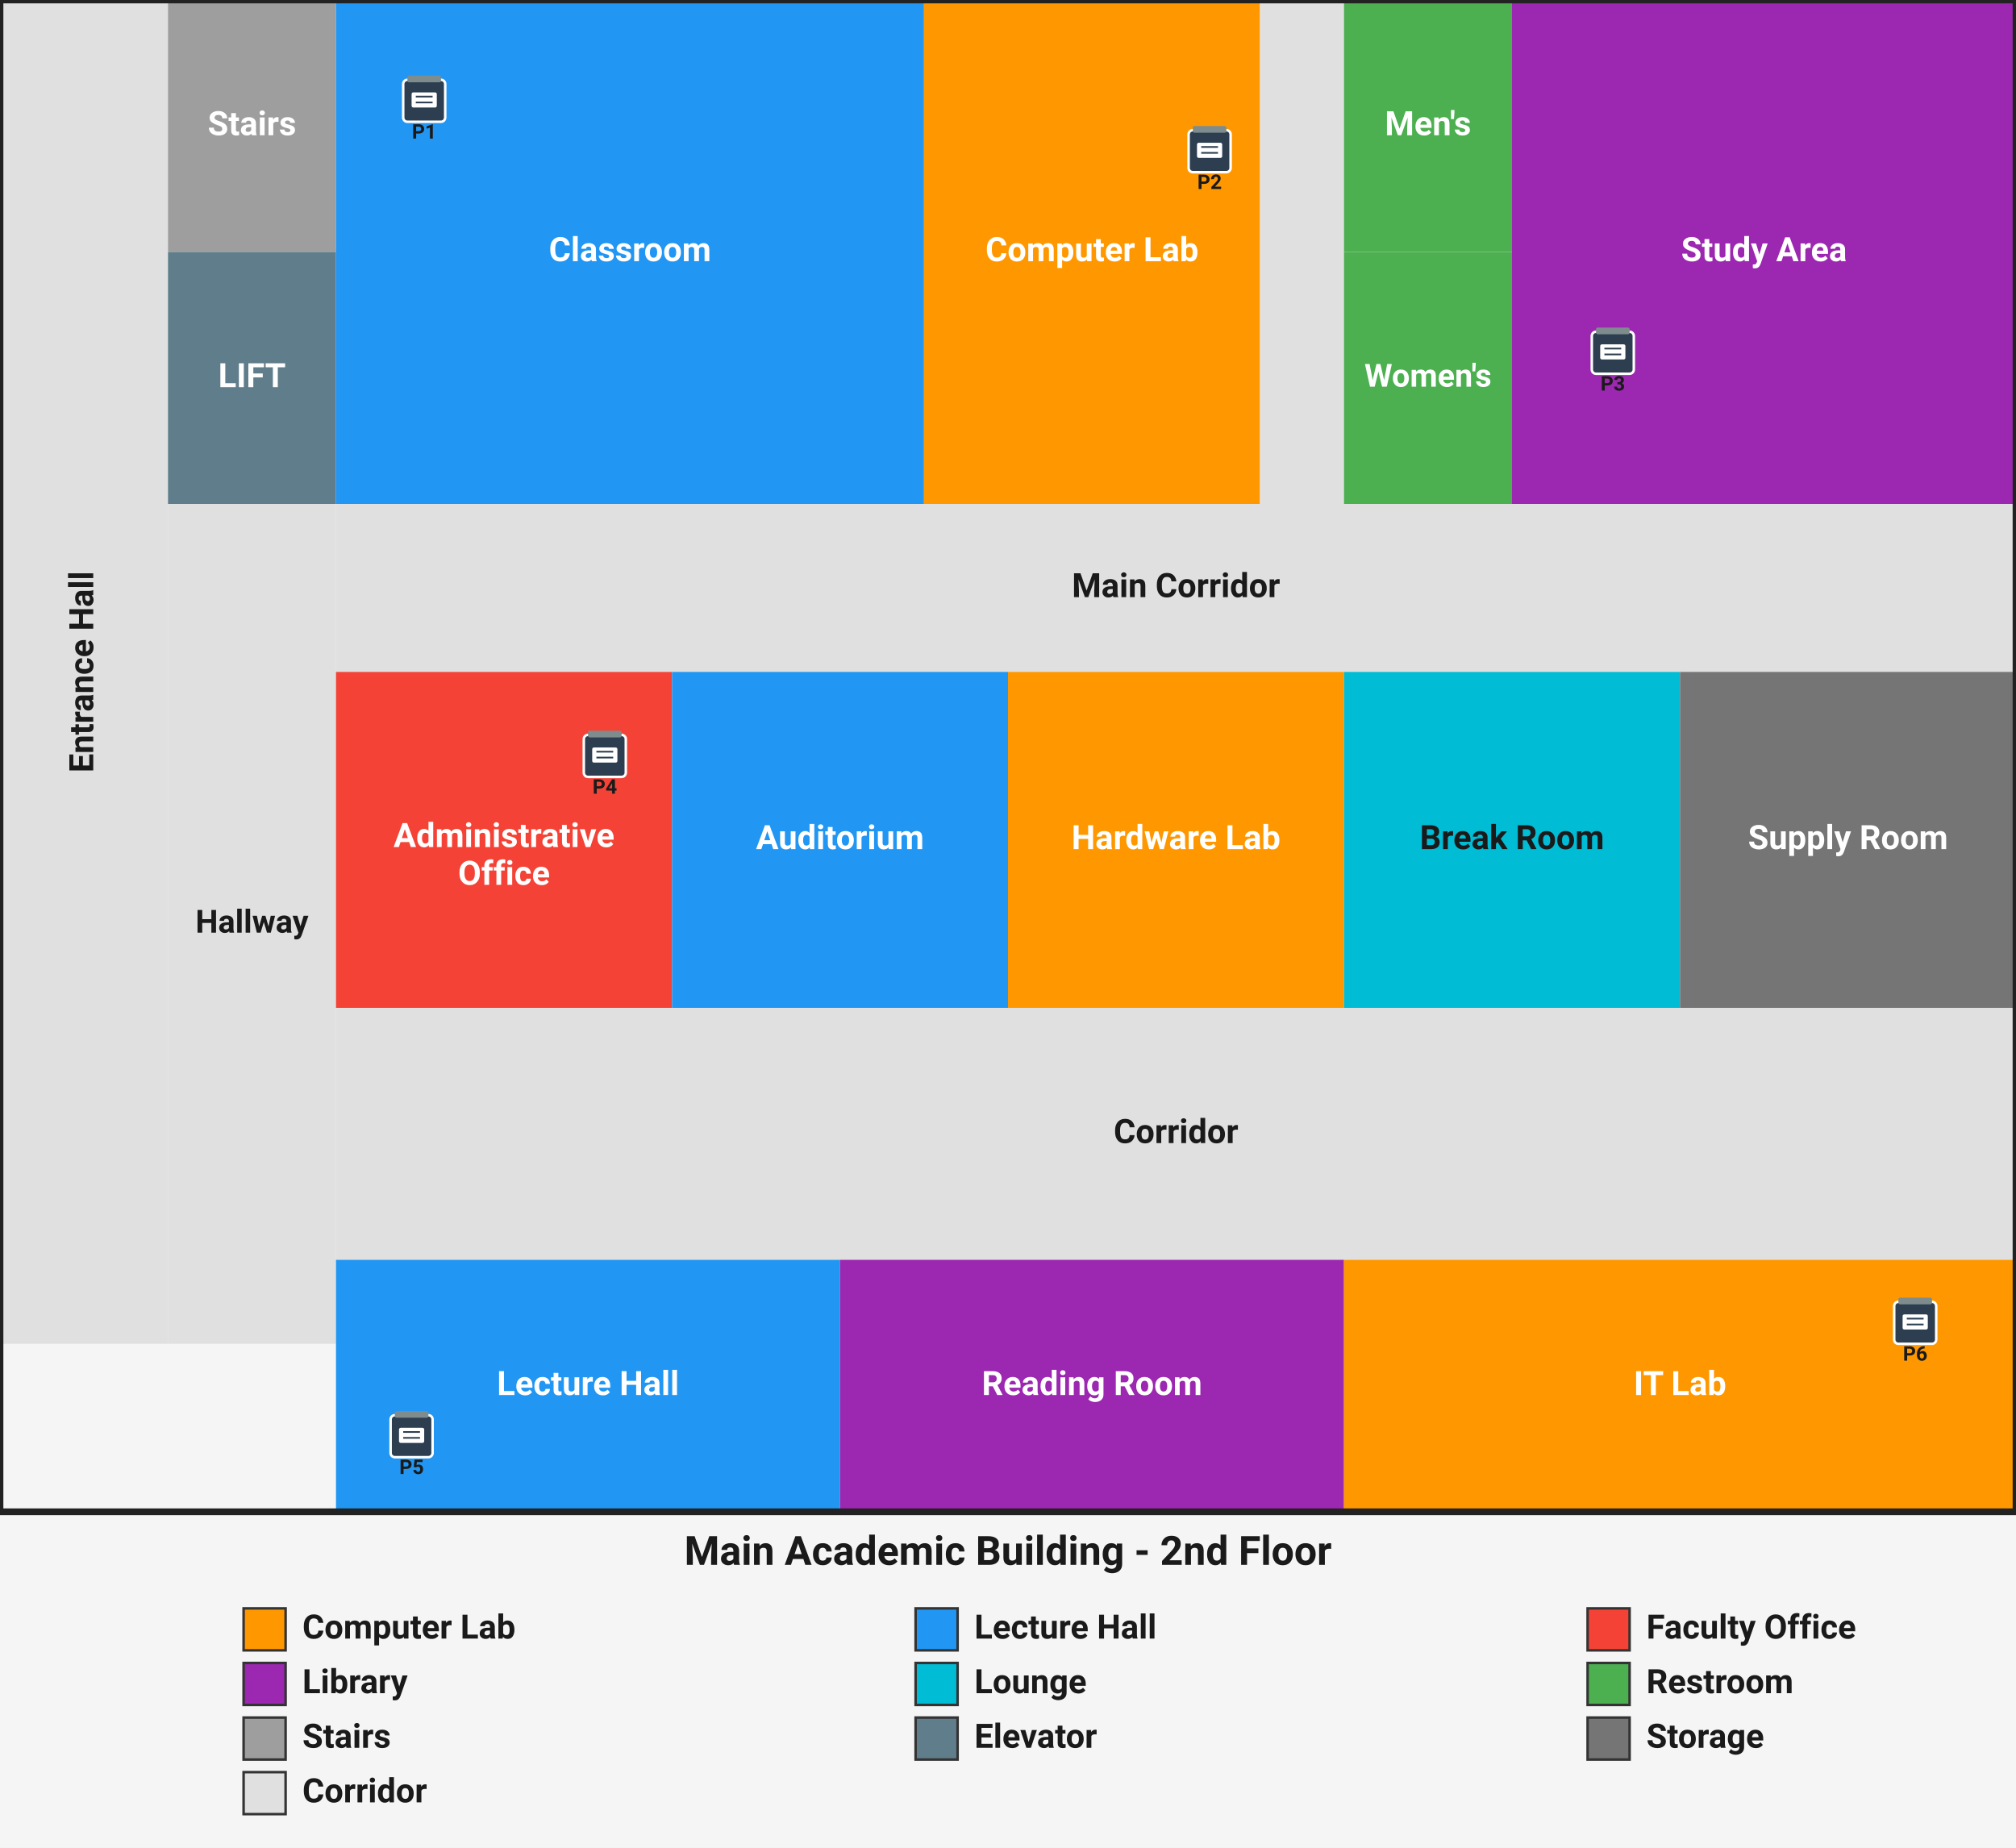
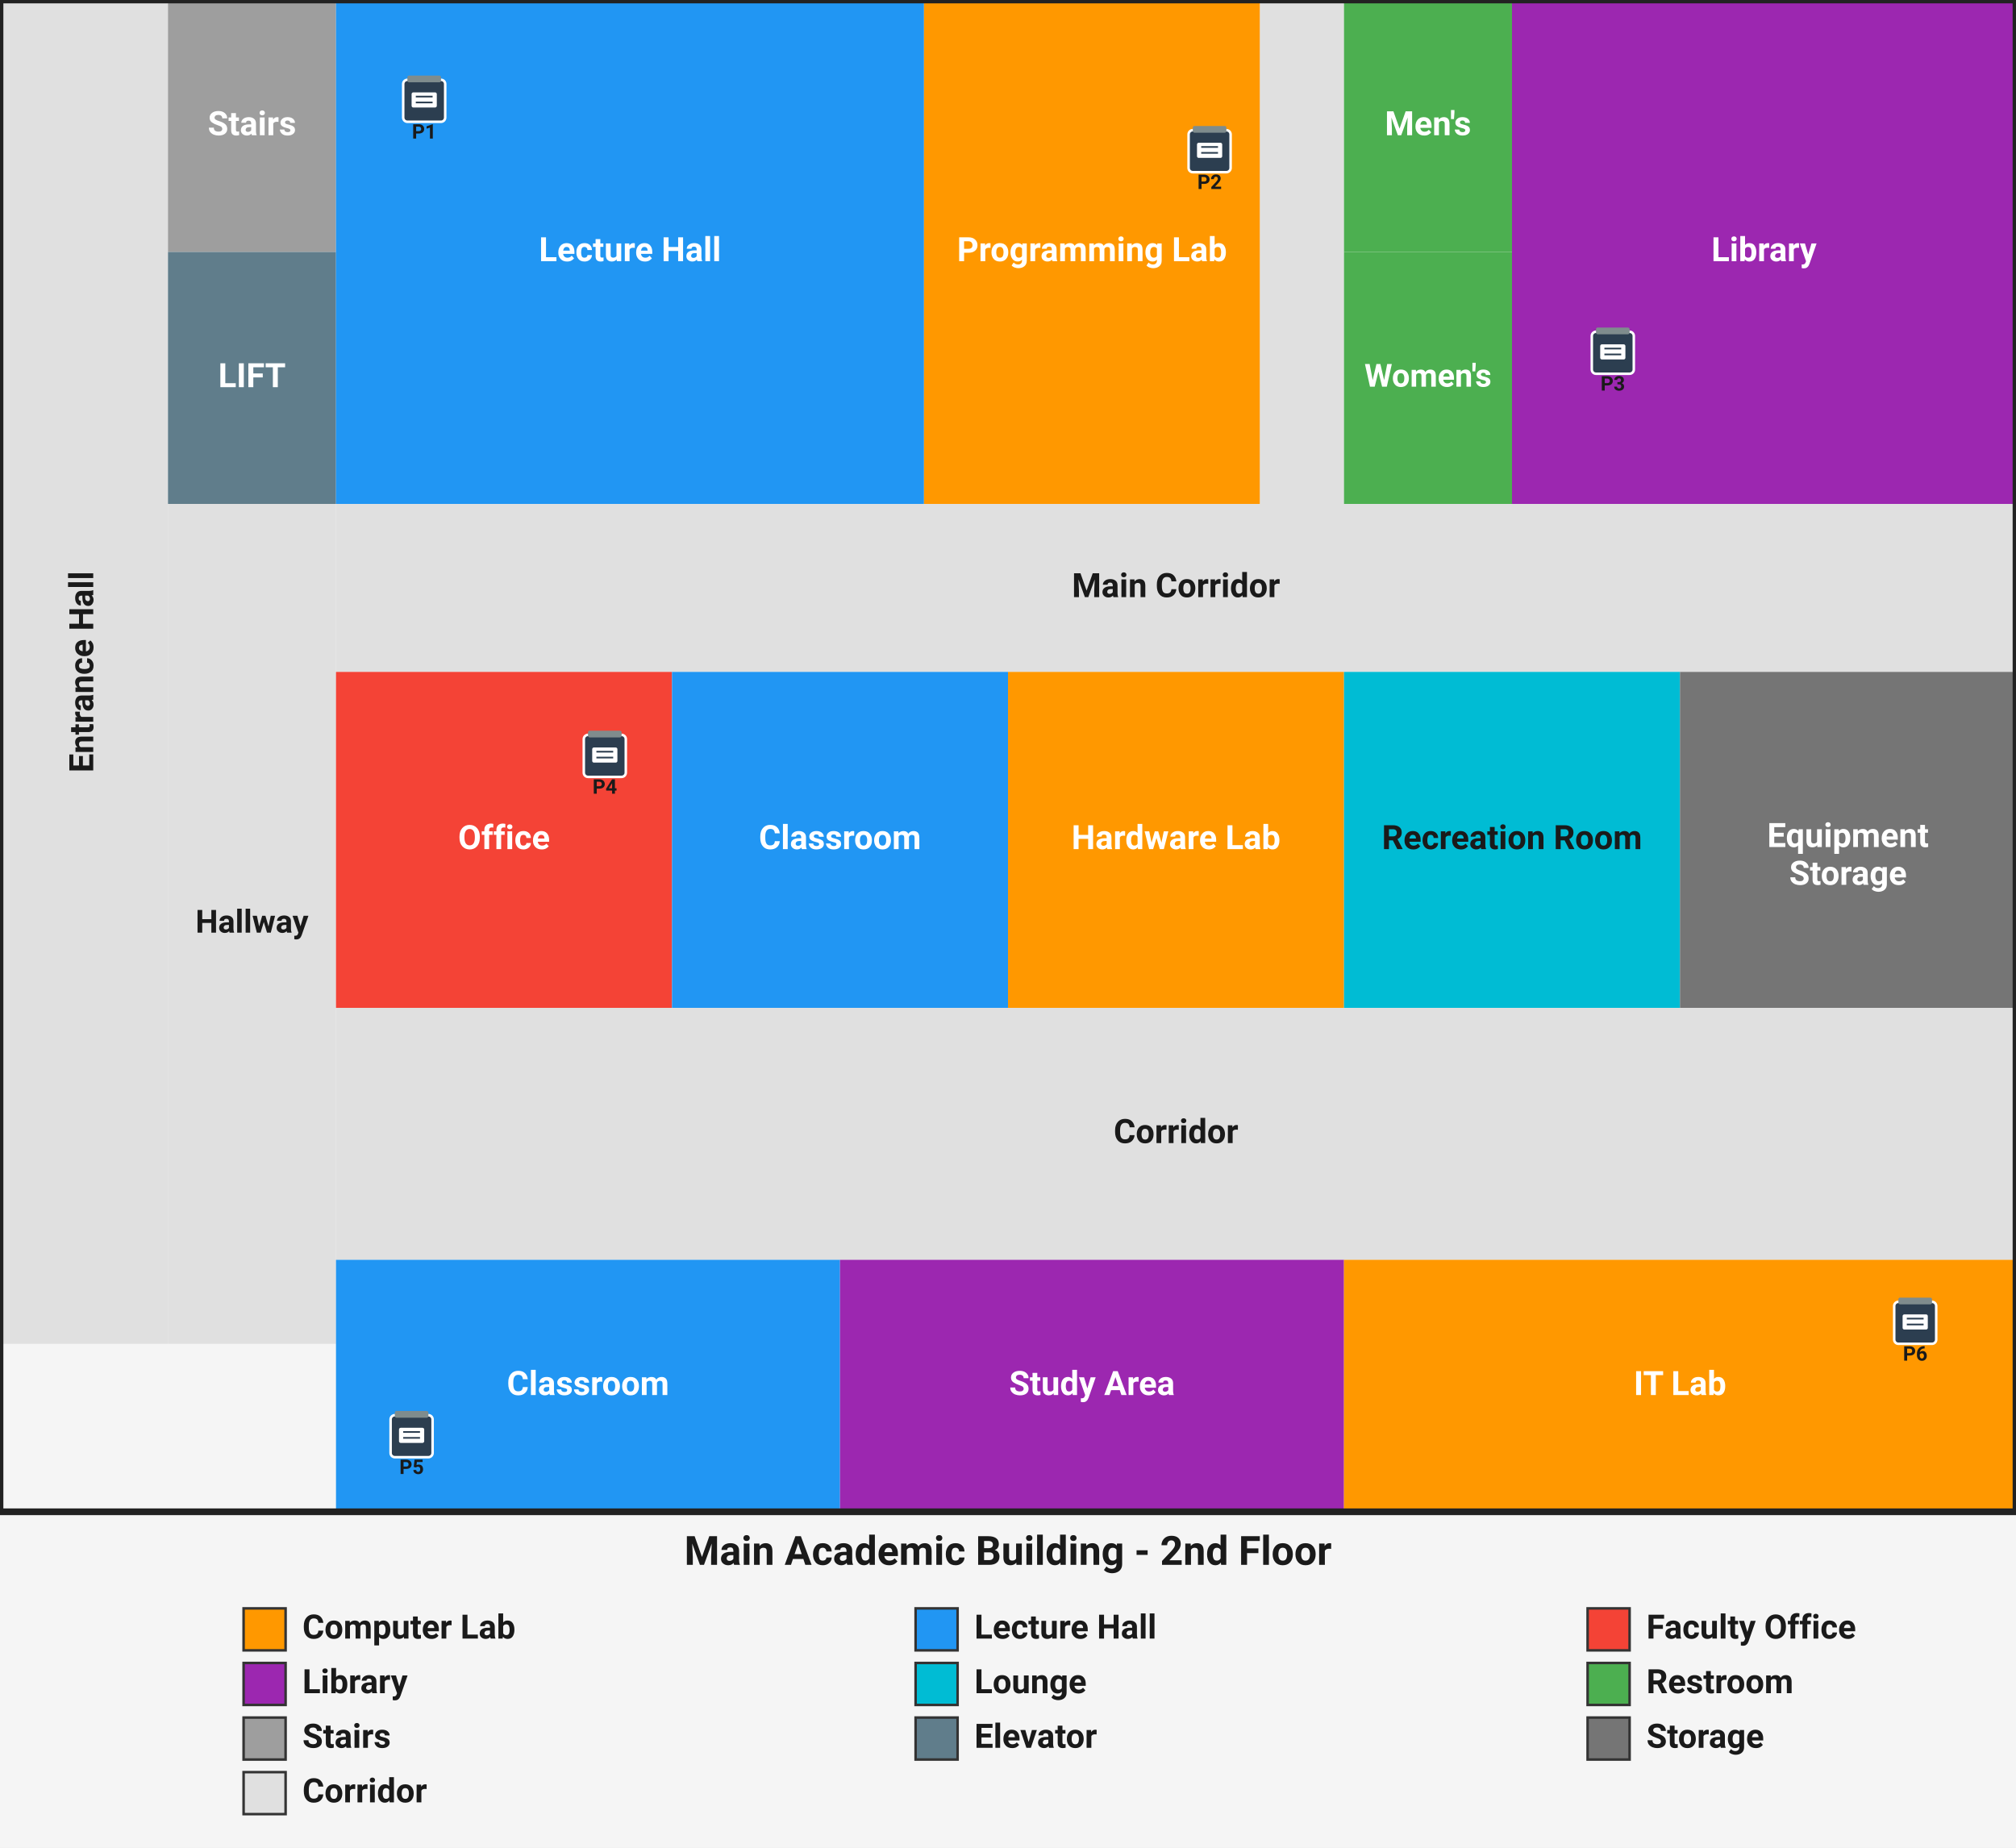
<svg xmlns="http://www.w3.org/2000/svg" viewBox="0 0 2400 2200" width="2400" height="2200" style="display:block; max-width:100%; height:auto;">
  <defs>
    <style>
      text { 
        -webkit-font-smoothing: antialiased;
        -moz-osx-font-smoothing: grayscale;
      }
    </style>
  </defs>
  <rect x="0" y="0" width="2400" height="2200" fill="#f5f5f5" />
  <rect x="0" y="0" width="200" height="1600" fill="#E0E0E0" stroke="none" />
  <text x="100.0" y="800.0" font-family="Roboto,Segoe UI,Arial,sans-serif" font-size="40" font-weight="600" fill="#1a1a1a" text-anchor="middle" dominant-baseline="middle" transform="rotate(-90 100.0 800.0)">
              Entrance Hall
            </text>
  <rect x="200" y="0" width="200" height="300" fill="#9E9E9E" stroke="none" />
  <text x="300.0" y="150.0" font-family="Roboto,Segoe UI,Arial,sans-serif" font-size="40" font-weight="600" fill="white" text-anchor="middle" dominant-baseline="middle">
              Stairs
            </text>
  <rect x="200" y="300" width="200" height="300" fill="#607D8B" stroke="none" />
  <text x="300.0" y="450.0" font-family="Roboto,Segoe UI,Arial,sans-serif" font-size="40" font-weight="600" fill="white" text-anchor="middle" dominant-baseline="middle">
              LIFT
            </text>
  <rect x="200" y="600" width="200" height="1000" fill="#E0E0E0" stroke="none" />
  <text x="300.0" y="1100.0" font-family="Roboto,Segoe UI,Arial,sans-serif" font-size="38" font-weight="600" fill="#1a1a1a" text-anchor="middle" dominant-baseline="middle">
              Hallway
            </text>
  <rect x="400" y="0" width="700" height="600" fill="#2196F3" stroke="none" />
  <text x="750.0" y="300.0" font-family="Roboto,Segoe UI,Arial,sans-serif" font-size="40" font-weight="600" fill="white" text-anchor="middle" dominant-baseline="middle">
-               Classroom
+               Lecture Hall
            </text>
  <rect x="1100" y="0" width="400" height="600" fill="#FF9800" stroke="none" />
  <text x="1300.0" y="300.0" font-family="Roboto,Segoe UI,Arial,sans-serif" font-size="40" font-weight="600" fill="white" text-anchor="middle" dominant-baseline="middle">
-               Computer Lab
+               Programming Lab
            </text>
  <rect x="1500" y="0" width="100" height="600" fill="#E0E0E0" stroke="none" />
  <rect x="1600" y="0" width="200" height="300" fill="#4CAF50" stroke="none" />
  <text x="1700.0" y="150.0" font-family="Roboto,Segoe UI,Arial,sans-serif" font-size="40" font-weight="600" fill="white" text-anchor="middle" dominant-baseline="middle">
              Men's
            </text>
  <rect x="1600" y="300" width="200" height="300" fill="#4CAF50" stroke="none" />
  <text x="1700.0" y="450.0" font-family="Roboto,Segoe UI,Arial,sans-serif" font-size="38" font-weight="600" fill="white" text-anchor="middle" dominant-baseline="middle">
              Women's
            </text>
  <rect x="1800" y="0" width="600" height="600" fill="#9C27B0" stroke="none" />
  <text x="2100.0" y="300.0" font-family="Roboto,Segoe UI,Arial,sans-serif" font-size="40" font-weight="600" fill="white" text-anchor="middle" dominant-baseline="middle">
-               Study Area
+               Library
            </text>
  <rect x="400" y="600" width="2000" height="200" fill="#E0E0E0" stroke="none" />
  <text x="1400.0" y="700.0" font-family="Roboto,Segoe UI,Arial,sans-serif" font-size="40" font-weight="600" fill="#1a1a1a" text-anchor="middle" dominant-baseline="middle">
              Main Corridor
            </text>
  <rect x="400" y="800" width="400" height="400" fill="#F44336" stroke="none" />
-   <g>
-     <text x="600.0" y="997.5" font-family="Roboto,Segoe UI,Arial,sans-serif" font-size="40" font-weight="600" fill="white" text-anchor="middle" dominant-baseline="middle">
-                   Administrative
-                 </text>
-     <text x="600.0" y="1042.5" font-family="Roboto,Segoe UI,Arial,sans-serif" font-size="40" font-weight="600" fill="white" text-anchor="middle" dominant-baseline="middle">
-                   Office
-                 </text>
-   </g>
+   <text x="600.0" y="1000.0" font-family="Roboto,Segoe UI,Arial,sans-serif" font-size="40" font-weight="600" fill="white" text-anchor="middle" dominant-baseline="middle">
+               Office
+             </text>
  <rect x="800" y="800" width="400" height="400" fill="#2196F3" stroke="none" />
  <text x="1000.0" y="1000.0" font-family="Roboto,Segoe UI,Arial,sans-serif" font-size="40" font-weight="600" fill="white" text-anchor="middle" dominant-baseline="middle">
-               Auditorium
+               Classroom
            </text>
  <rect x="1200" y="800" width="400" height="400" fill="#FF9800" stroke="none" />
  <text x="1400.0" y="1000.0" font-family="Roboto,Segoe UI,Arial,sans-serif" font-size="40" font-weight="600" fill="white" text-anchor="middle" dominant-baseline="middle">
              Hardware Lab
            </text>
  <rect x="1600" y="800" width="400" height="400" fill="#00BCD4" stroke="none" />
  <text x="1800.0" y="1000.0" font-family="Roboto,Segoe UI,Arial,sans-serif" font-size="40" font-weight="600" fill="#1a1a1a" text-anchor="middle" dominant-baseline="middle">
-               Break Room
+               Recreation Room
            </text>
  <rect x="2000" y="800" width="400" height="400" fill="#757575" stroke="none" />
-   <text x="2200.0" y="1000.0" font-family="Roboto,Segoe UI,Arial,sans-serif" font-size="40" font-weight="600" fill="white" text-anchor="middle" dominant-baseline="middle">
-               Supply Room
-             </text>
+   <g>
+     <text x="2200.0" y="997.5" font-family="Roboto,Segoe UI,Arial,sans-serif" font-size="40" font-weight="600" fill="white" text-anchor="middle" dominant-baseline="middle">
+                   Equipment
+                 </text>
+     <text x="2200.0" y="1042.5" font-family="Roboto,Segoe UI,Arial,sans-serif" font-size="40" font-weight="600" fill="white" text-anchor="middle" dominant-baseline="middle">
+                   Storage
+                 </text>
+   </g>
  <rect x="400" y="1200" width="2000" height="300" fill="#E0E0E0" stroke="none" />
  <text x="1400.0" y="1350.0" font-family="Roboto,Segoe UI,Arial,sans-serif" font-size="40" font-weight="600" fill="#1a1a1a" text-anchor="middle" dominant-baseline="middle">
              Corridor
            </text>
  <rect x="400" y="1500" width="600" height="300" fill="#2196F3" stroke="none" />
  <text x="700.0" y="1650.0" font-family="Roboto,Segoe UI,Arial,sans-serif" font-size="40" font-weight="600" fill="white" text-anchor="middle" dominant-baseline="middle">
-               Lecture Hall
+               Classroom
            </text>
  <rect x="1000" y="1500" width="600" height="300" fill="#9C27B0" stroke="none" />
  <text x="1300.0" y="1650.0" font-family="Roboto,Segoe UI,Arial,sans-serif" font-size="40" font-weight="600" fill="white" text-anchor="middle" dominant-baseline="middle">
-               Reading Room
+               Study Area
            </text>
  <rect x="1600" y="1500" width="800" height="300" fill="#FF9800" stroke="none" />
  <text x="2000.0" y="1650.0" font-family="Roboto,Segoe UI,Arial,sans-serif" font-size="40" font-weight="600" fill="white" text-anchor="middle" dominant-baseline="middle">
              IT Lab
            </text>
  <rect x="480.0" y="95.0" width="50" height="50" fill="#2C3E50" stroke="#FFF" stroke-width="3" rx="5" />
  <rect x="485.0" y="90.0" width="40" height="8" fill="#7F8C8D" rx="2" />
  <rect x="490.0" y="110.0" width="30" height="18" fill="white" rx="2" />
  <line x1="495.0" y1="115.0" x2="515.0" y2="115.0" stroke="#2C3E50" stroke-width="2" />
  <line x1="495.0" y1="122.0" x2="515.0" y2="122.0" stroke="#2C3E50" stroke-width="2" />
  <text x="505.0" y="165.0" font-family="Roboto,Segoe UI,Arial,sans-serif" font-size="24" font-weight="700" fill="#1a1a1a" text-anchor="middle">
      P1
    </text>
  <rect x="1415.0" y="155.0" width="50" height="50" fill="#2C3E50" stroke="#FFF" stroke-width="3" rx="5" />
  <rect x="1420.0" y="150.0" width="40" height="8" fill="#7F8C8D" rx="2" />
  <rect x="1425.0" y="170.0" width="30" height="18" fill="white" rx="2" />
  <line x1="1430.0" y1="175.0" x2="1450.0" y2="175.0" stroke="#2C3E50" stroke-width="2" />
  <line x1="1430.0" y1="182.0" x2="1450.0" y2="182.0" stroke="#2C3E50" stroke-width="2" />
  <text x="1440.0" y="225.0" font-family="Roboto,Segoe UI,Arial,sans-serif" font-size="24" font-weight="700" fill="#1a1a1a" text-anchor="middle">
      P2
    </text>
  <rect x="1895.0" y="395.0" width="50" height="50" fill="#2C3E50" stroke="#FFF" stroke-width="3" rx="5" />
  <rect x="1900.0" y="390.0" width="40" height="8" fill="#7F8C8D" rx="2" />
  <rect x="1905.0" y="410.0" width="30" height="18" fill="white" rx="2" />
  <line x1="1910.0" y1="415.0" x2="1930.0" y2="415.0" stroke="#2C3E50" stroke-width="2" />
  <line x1="1910.0" y1="422.0" x2="1930.0" y2="422.0" stroke="#2C3E50" stroke-width="2" />
  <text x="1920.0" y="465.0" font-family="Roboto,Segoe UI,Arial,sans-serif" font-size="24" font-weight="700" fill="#1a1a1a" text-anchor="middle">
      P3
    </text>
  <rect x="695.0" y="875.0" width="50" height="50" fill="#2C3E50" stroke="#FFF" stroke-width="3" rx="5" />
  <rect x="700.0" y="870.0" width="40" height="8" fill="#7F8C8D" rx="2" />
  <rect x="705.0" y="890.0" width="30" height="18" fill="white" rx="2" />
  <line x1="710.0" y1="895.0" x2="730.0" y2="895.0" stroke="#2C3E50" stroke-width="2" />
  <line x1="710.0" y1="902.0" x2="730.0" y2="902.0" stroke="#2C3E50" stroke-width="2" />
  <text x="720.0" y="945.0" font-family="Roboto,Segoe UI,Arial,sans-serif" font-size="24" font-weight="700" fill="#1a1a1a" text-anchor="middle">
      P4
    </text>
  <rect x="465.0" y="1685.0" width="50" height="50" fill="#2C3E50" stroke="#FFF" stroke-width="3" rx="5" />
  <rect x="470.0" y="1680.0" width="40" height="8" fill="#7F8C8D" rx="2" />
  <rect x="475.0" y="1700.0" width="30" height="18" fill="white" rx="2" />
  <line x1="480.0" y1="1705.0" x2="500.0" y2="1705.0" stroke="#2C3E50" stroke-width="2" />
  <line x1="480.0" y1="1712.0" x2="500.0" y2="1712.0" stroke="#2C3E50" stroke-width="2" />
  <text x="490.0" y="1755.0" font-family="Roboto,Segoe UI,Arial,sans-serif" font-size="24" font-weight="700" fill="#1a1a1a" text-anchor="middle">
      P5
    </text>
  <rect x="2255.0" y="1550.0" width="50" height="50" fill="#2C3E50" stroke="#FFF" stroke-width="3" rx="5" />
  <rect x="2260.0" y="1545.0" width="40" height="8" fill="#7F8C8D" rx="2" />
  <rect x="2265.0" y="1565.0" width="30" height="18" fill="white" rx="2" />
  <line x1="2270.0" y1="1570.0" x2="2290.0" y2="1570.0" stroke="#2C3E50" stroke-width="2" />
  <line x1="2270.0" y1="1577.0" x2="2290.0" y2="1577.0" stroke="#2C3E50" stroke-width="2" />
  <text x="2280.0" y="1620.0" font-family="Roboto,Segoe UI,Arial,sans-serif" font-size="24" font-weight="700" fill="#1a1a1a" text-anchor="middle">
      P6
    </text>
  <rect x="0" y="0" width="2400" height="1800" fill="none" stroke="#222" stroke-width="8" />
  <text x="1200.0" y="1850" font-family="Roboto,Segoe UI,Arial,sans-serif" font-size="48" font-weight="700" fill="#1a1a1a" text-anchor="middle" dominant-baseline="middle">
          Main Academic Building - 2nd Floor
        </text>
  <rect x="290.0" y="1915.0" width="50" height="50" fill="#FF9800" stroke="#333" stroke-width="3" />
  <text x="360.0" y="1940" font-family="Roboto,Segoe UI,Arial,sans-serif" font-size="40" font-weight="700" fill="#1a1a1a" text-anchor="start" dominant-baseline="middle">
          Computer Lab
        </text>
  <rect x="1090.0" y="1915.0" width="50" height="50" fill="#2196F3" stroke="#333" stroke-width="3" />
  <text x="1160.0" y="1940" font-family="Roboto,Segoe UI,Arial,sans-serif" font-size="40" font-weight="700" fill="#1a1a1a" text-anchor="start" dominant-baseline="middle">
          Lecture Hall
        </text>
  <rect x="1890.0" y="1915.0" width="50" height="50" fill="#F44336" stroke="#333" stroke-width="3" />
  <text x="1960.0" y="1940" font-family="Roboto,Segoe UI,Arial,sans-serif" font-size="40" font-weight="700" fill="#1a1a1a" text-anchor="start" dominant-baseline="middle">
          Faculty Office
        </text>
  <rect x="290.0" y="1980.0" width="50" height="50" fill="#9C27B0" stroke="#333" stroke-width="3" />
  <text x="360.0" y="2005" font-family="Roboto,Segoe UI,Arial,sans-serif" font-size="40" font-weight="700" fill="#1a1a1a" text-anchor="start" dominant-baseline="middle">
          Library
        </text>
  <rect x="1090.0" y="1980.0" width="50" height="50" fill="#00BCD4" stroke="#333" stroke-width="3" />
  <text x="1160.0" y="2005" font-family="Roboto,Segoe UI,Arial,sans-serif" font-size="40" font-weight="700" fill="#1a1a1a" text-anchor="start" dominant-baseline="middle">
          Lounge
        </text>
  <rect x="1890.0" y="1980.0" width="50" height="50" fill="#4CAF50" stroke="#333" stroke-width="3" />
  <text x="1960.0" y="2005" font-family="Roboto,Segoe UI,Arial,sans-serif" font-size="40" font-weight="700" fill="#1a1a1a" text-anchor="start" dominant-baseline="middle">
          Restroom
        </text>
  <rect x="290.0" y="2045.0" width="50" height="50" fill="#9E9E9E" stroke="#333" stroke-width="3" />
  <text x="360.0" y="2070" font-family="Roboto,Segoe UI,Arial,sans-serif" font-size="40" font-weight="700" fill="#1a1a1a" text-anchor="start" dominant-baseline="middle">
          Stairs
        </text>
  <rect x="1090.0" y="2045.0" width="50" height="50" fill="#607D8B" stroke="#333" stroke-width="3" />
  <text x="1160.0" y="2070" font-family="Roboto,Segoe UI,Arial,sans-serif" font-size="40" font-weight="700" fill="#1a1a1a" text-anchor="start" dominant-baseline="middle">
          Elevator
        </text>
  <rect x="1890.0" y="2045.0" width="50" height="50" fill="#757575" stroke="#333" stroke-width="3" />
  <text x="1960.0" y="2070" font-family="Roboto,Segoe UI,Arial,sans-serif" font-size="40" font-weight="700" fill="#1a1a1a" text-anchor="start" dominant-baseline="middle">
          Storage
        </text>
  <rect x="290.0" y="2110.0" width="50" height="50" fill="#E0E0E0" stroke="#333" stroke-width="3" />
  <text x="360.0" y="2135" font-family="Roboto,Segoe UI,Arial,sans-serif" font-size="40" font-weight="700" fill="#1a1a1a" text-anchor="start" dominant-baseline="middle">
          Corridor
        </text>
</svg>
